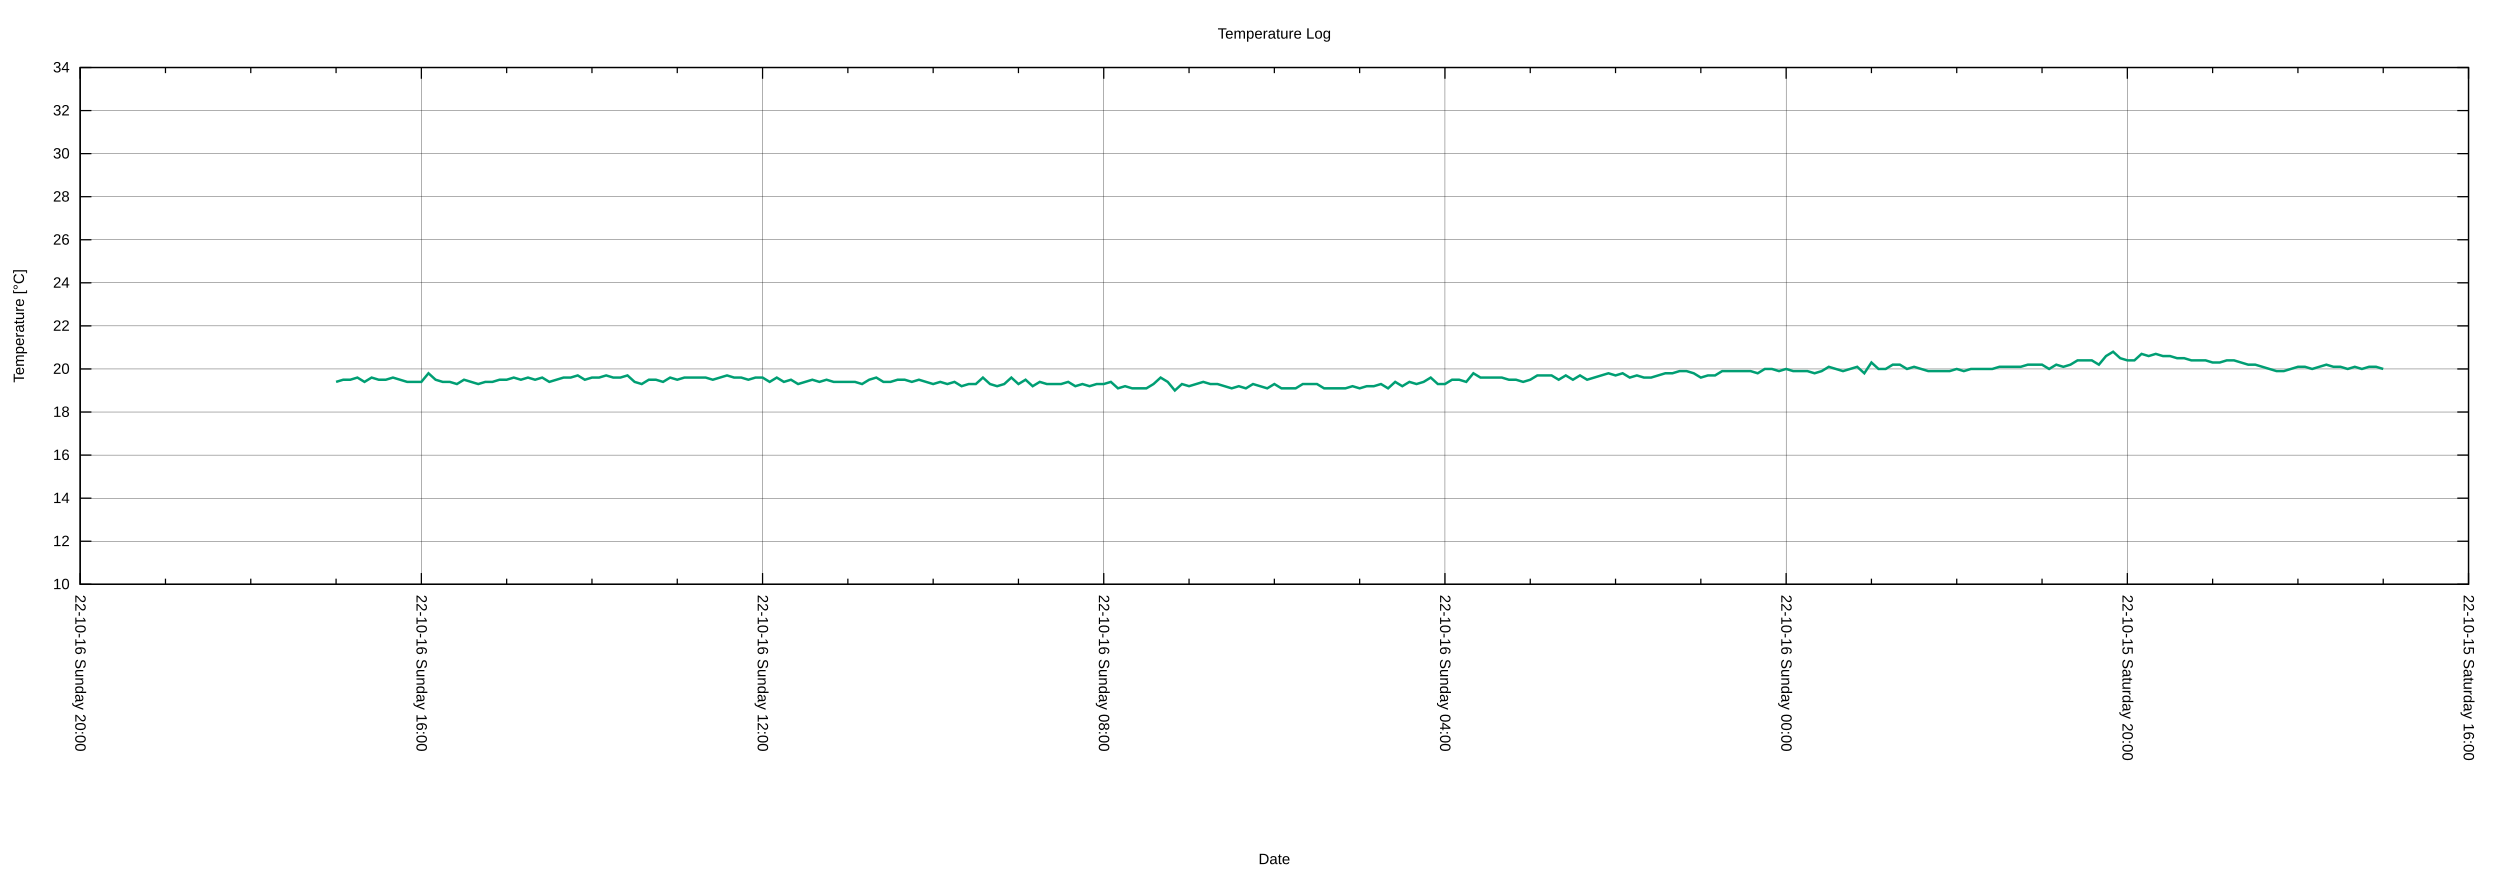
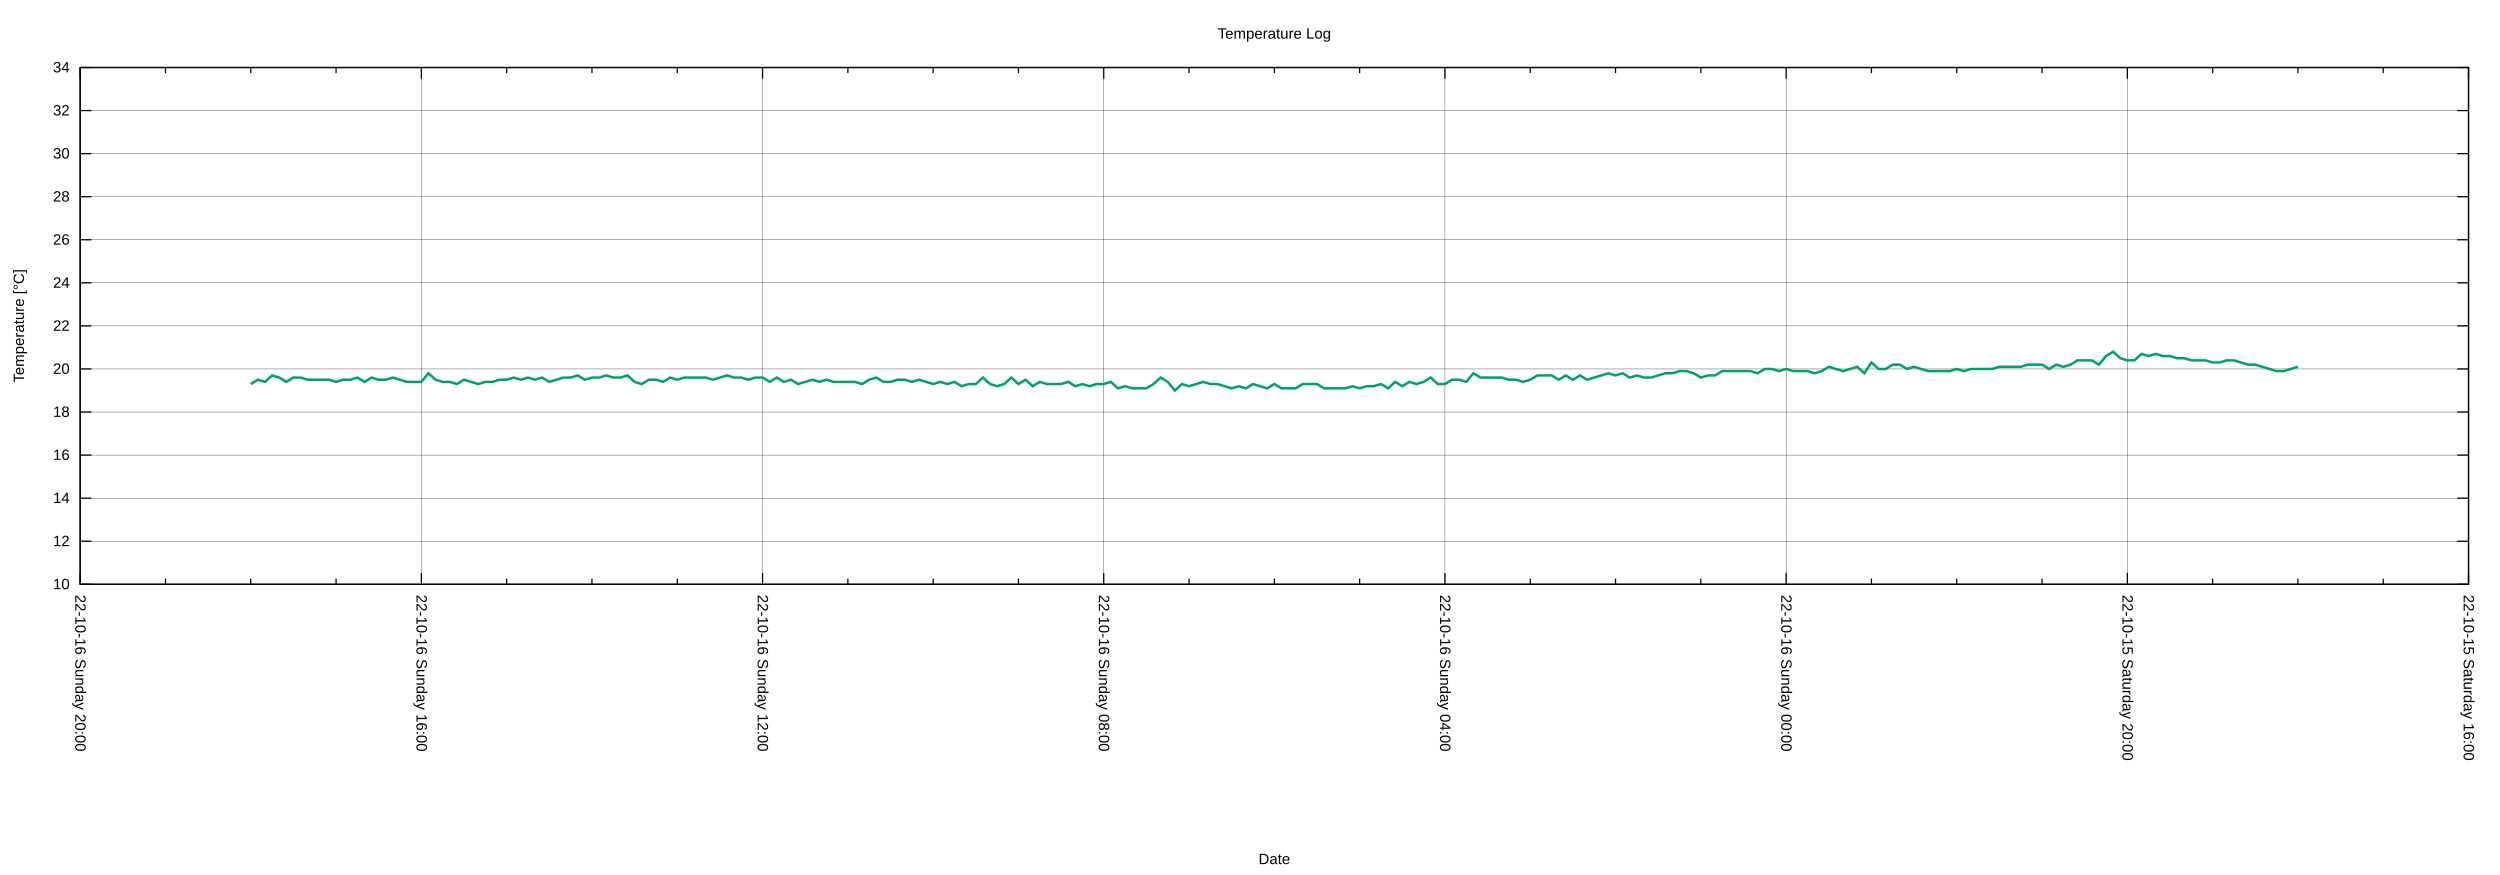
<svg xmlns="http://www.w3.org/2000/svg" xmlns:xlink="http://www.w3.org/1999/xlink" width="2000" height="700" viewBox="0 0 2000 700">
  <g id="gnuplot_canvas">
    <rect x="0" y="0" width="2000" height="700" fill="none" />
    <defs>
      <circle id="gpDot" r="0.5" stroke-width="0.5" stroke="currentColor" />
      <path id="gpPt0" stroke-width="0.222" stroke="currentColor" d="M-1,0 h2 M0,-1 v2" />
      <path id="gpPt1" stroke-width="0.222" stroke="currentColor" d="M-1,-1 L1,1 M1,-1 L-1,1" />
      <path id="gpPt2" stroke-width="0.222" stroke="currentColor" d="M-1,0 L1,0 M0,-1 L0,1 M-1,-1 L1,1 M-1,1 L1,-1" />
      <rect id="gpPt3" stroke-width="0.222" stroke="currentColor" x="-1" y="-1" width="2" height="2" />
      <rect id="gpPt4" stroke-width="0.222" stroke="currentColor" fill="currentColor" x="-1" y="-1" width="2" height="2" />
      <circle id="gpPt5" stroke-width="0.222" stroke="currentColor" cx="0" cy="0" r="1" />
      <use xlink:href="#gpPt5" id="gpPt6" fill="currentColor" stroke="none" />
      <path id="gpPt7" stroke-width="0.222" stroke="currentColor" d="M0,-1.33 L-1.33,0.67 L1.33,0.67 z" />
      <use xlink:href="#gpPt7" id="gpPt8" fill="currentColor" stroke="none" />
      <use xlink:href="#gpPt7" id="gpPt9" stroke="currentColor" transform="rotate(180)" />
      <use xlink:href="#gpPt9" id="gpPt10" fill="currentColor" stroke="none" />
      <use xlink:href="#gpPt3" id="gpPt11" stroke="currentColor" transform="rotate(45)" />
      <use xlink:href="#gpPt11" id="gpPt12" fill="currentColor" stroke="none" />
      <path id="gpPt13" stroke-width="0.222" stroke="currentColor" d="M0,1.330 L1.265,0.411 L0.782,-1.067 L-0.782,-1.076 L-1.265,0.411 z" />
      <use xlink:href="#gpPt13" id="gpPt14" fill="currentColor" stroke="none" />
      <filter id="textbox" filterUnits="objectBoundingBox" x="0" y="0" height="1" width="1">
        <feFlood flood-color="white" flood-opacity="1" result="bgnd" />
        <feComposite in="SourceGraphic" in2="bgnd" operator="atop" />
      </filter>
      <filter id="greybox" filterUnits="objectBoundingBox" x="0" y="0" height="1" width="1">
        <feFlood flood-color="lightgrey" flood-opacity="1" result="grey" />
        <feComposite in="SourceGraphic" in2="grey" operator="atop" />
      </filter>
    </defs>
    <g fill="none" color="white" stroke="currentColor" stroke-width="1.00" stroke-linecap="butt" stroke-linejoin="miter">
</g>
    <g fill="none" color="black" stroke="currentColor" stroke-width="1.00" stroke-linecap="butt" stroke-linejoin="miter">
</g>
    <g fill="none" color="black" stroke="black" stroke-width="0.25" stroke-linecap="butt" stroke-linejoin="miter">
</g>
    <g fill="none" color="black" stroke="currentColor" stroke-width="0.25" stroke-linecap="butt" stroke-linejoin="miter">
      <path stroke="black" class="gridline" d="M64.14,467.43 L1974.82,467.43  " />
    </g>
    <g fill="none" color="black" stroke="black" stroke-width="1.00" stroke-linecap="butt" stroke-linejoin="miter">
</g>
    <g fill="none" color="black" stroke="currentColor" stroke-width="1.00" stroke-linecap="butt" stroke-linejoin="miter">
      <path stroke="black" d="M64.14,467.43 L73.14,467.43 M1974.82,467.43 L1965.82,467.43  " />
      <g transform="translate(55.75,471.33)" stroke="none" fill="black" font-family="Arial" font-size="12.00" text-anchor="end">
        <text>
          <tspan font-family="Arial"> 10</tspan>
        </text>
      </g>
    </g>
    <g fill="none" color="black" stroke="currentColor" stroke-width="1.00" stroke-linecap="butt" stroke-linejoin="miter">
</g>
    <g fill="none" color="black" stroke="black" stroke-width="0.25" stroke-linecap="butt" stroke-linejoin="miter">
</g>
    <g fill="none" color="black" stroke="currentColor" stroke-width="0.25" stroke-linecap="butt" stroke-linejoin="miter">
      <path stroke="black" class="gridline" d="M64.14,432.98 L1974.82,432.98  " />
    </g>
    <g fill="none" color="black" stroke="black" stroke-width="1.00" stroke-linecap="butt" stroke-linejoin="miter">
</g>
    <g fill="none" color="black" stroke="currentColor" stroke-width="1.00" stroke-linecap="butt" stroke-linejoin="miter">
      <path stroke="black" d="M64.14,432.98 L73.14,432.98 M1974.82,432.98 L1965.82,432.98  " />
      <g transform="translate(55.75,436.88)" stroke="none" fill="black" font-family="Arial" font-size="12.00" text-anchor="end">
        <text>
          <tspan font-family="Arial"> 12</tspan>
        </text>
      </g>
    </g>
    <g fill="none" color="black" stroke="currentColor" stroke-width="1.00" stroke-linecap="butt" stroke-linejoin="miter">
</g>
    <g fill="none" color="black" stroke="black" stroke-width="0.25" stroke-linecap="butt" stroke-linejoin="miter">
</g>
    <g fill="none" color="black" stroke="currentColor" stroke-width="0.25" stroke-linecap="butt" stroke-linejoin="miter">
      <path stroke="black" class="gridline" d="M64.14,398.53 L1974.82,398.53  " />
    </g>
    <g fill="none" color="black" stroke="black" stroke-width="1.00" stroke-linecap="butt" stroke-linejoin="miter">
</g>
    <g fill="none" color="black" stroke="currentColor" stroke-width="1.00" stroke-linecap="butt" stroke-linejoin="miter">
      <path stroke="black" d="M64.14,398.53 L73.14,398.53 M1974.82,398.53 L1965.82,398.53  " />
      <g transform="translate(55.75,402.43)" stroke="none" fill="black" font-family="Arial" font-size="12.00" text-anchor="end">
        <text>
          <tspan font-family="Arial"> 14</tspan>
        </text>
      </g>
    </g>
    <g fill="none" color="black" stroke="currentColor" stroke-width="1.00" stroke-linecap="butt" stroke-linejoin="miter">
</g>
    <g fill="none" color="black" stroke="black" stroke-width="0.25" stroke-linecap="butt" stroke-linejoin="miter">
</g>
    <g fill="none" color="black" stroke="currentColor" stroke-width="0.25" stroke-linecap="butt" stroke-linejoin="miter">
      <path stroke="black" class="gridline" d="M64.14,364.07 L1974.82,364.07  " />
    </g>
    <g fill="none" color="black" stroke="black" stroke-width="1.00" stroke-linecap="butt" stroke-linejoin="miter">
</g>
    <g fill="none" color="black" stroke="currentColor" stroke-width="1.00" stroke-linecap="butt" stroke-linejoin="miter">
      <path stroke="black" d="M64.14,364.07 L73.14,364.07 M1974.82,364.07 L1965.82,364.07  " />
      <g transform="translate(55.75,367.97)" stroke="none" fill="black" font-family="Arial" font-size="12.00" text-anchor="end">
        <text>
          <tspan font-family="Arial"> 16</tspan>
        </text>
      </g>
    </g>
    <g fill="none" color="black" stroke="currentColor" stroke-width="1.00" stroke-linecap="butt" stroke-linejoin="miter">
</g>
    <g fill="none" color="black" stroke="black" stroke-width="0.25" stroke-linecap="butt" stroke-linejoin="miter">
</g>
    <g fill="none" color="black" stroke="currentColor" stroke-width="0.25" stroke-linecap="butt" stroke-linejoin="miter">
      <path stroke="black" class="gridline" d="M64.14,329.62 L1974.82,329.62  " />
    </g>
    <g fill="none" color="black" stroke="black" stroke-width="1.00" stroke-linecap="butt" stroke-linejoin="miter">
</g>
    <g fill="none" color="black" stroke="currentColor" stroke-width="1.00" stroke-linecap="butt" stroke-linejoin="miter">
      <path stroke="black" d="M64.14,329.62 L73.14,329.62 M1974.82,329.62 L1965.82,329.62  " />
      <g transform="translate(55.75,333.52)" stroke="none" fill="black" font-family="Arial" font-size="12.00" text-anchor="end">
        <text>
          <tspan font-family="Arial"> 18</tspan>
        </text>
      </g>
    </g>
    <g fill="none" color="black" stroke="currentColor" stroke-width="1.00" stroke-linecap="butt" stroke-linejoin="miter">
</g>
    <g fill="none" color="black" stroke="black" stroke-width="0.25" stroke-linecap="butt" stroke-linejoin="miter">
</g>
    <g fill="none" color="black" stroke="currentColor" stroke-width="0.25" stroke-linecap="butt" stroke-linejoin="miter">
      <path stroke="black" class="gridline" d="M64.14,295.17 L1974.82,295.17  " />
    </g>
    <g fill="none" color="black" stroke="black" stroke-width="1.00" stroke-linecap="butt" stroke-linejoin="miter">
</g>
    <g fill="none" color="black" stroke="currentColor" stroke-width="1.00" stroke-linecap="butt" stroke-linejoin="miter">
      <path stroke="black" d="M64.14,295.17 L73.14,295.17 M1974.82,295.17 L1965.82,295.17  " />
      <g transform="translate(55.75,299.07)" stroke="none" fill="black" font-family="Arial" font-size="12.00" text-anchor="end">
        <text>
          <tspan font-family="Arial"> 20</tspan>
        </text>
      </g>
    </g>
    <g fill="none" color="black" stroke="currentColor" stroke-width="1.00" stroke-linecap="butt" stroke-linejoin="miter">
</g>
    <g fill="none" color="black" stroke="black" stroke-width="0.25" stroke-linecap="butt" stroke-linejoin="miter">
</g>
    <g fill="none" color="black" stroke="currentColor" stroke-width="0.25" stroke-linecap="butt" stroke-linejoin="miter">
      <path stroke="black" class="gridline" d="M64.14,260.72 L1974.82,260.72  " />
    </g>
    <g fill="none" color="black" stroke="black" stroke-width="1.00" stroke-linecap="butt" stroke-linejoin="miter">
</g>
    <g fill="none" color="black" stroke="currentColor" stroke-width="1.00" stroke-linecap="butt" stroke-linejoin="miter">
      <path stroke="black" d="M64.14,260.72 L73.14,260.72 M1974.82,260.72 L1965.82,260.72  " />
      <g transform="translate(55.75,264.62)" stroke="none" fill="black" font-family="Arial" font-size="12.00" text-anchor="end">
        <text>
          <tspan font-family="Arial"> 22</tspan>
        </text>
      </g>
    </g>
    <g fill="none" color="black" stroke="currentColor" stroke-width="1.00" stroke-linecap="butt" stroke-linejoin="miter">
</g>
    <g fill="none" color="black" stroke="black" stroke-width="0.25" stroke-linecap="butt" stroke-linejoin="miter">
</g>
    <g fill="none" color="black" stroke="currentColor" stroke-width="0.25" stroke-linecap="butt" stroke-linejoin="miter">
      <path stroke="black" class="gridline" d="M64.14,226.27 L1974.82,226.27  " />
    </g>
    <g fill="none" color="black" stroke="black" stroke-width="1.00" stroke-linecap="butt" stroke-linejoin="miter">
</g>
    <g fill="none" color="black" stroke="currentColor" stroke-width="1.00" stroke-linecap="butt" stroke-linejoin="miter">
      <path stroke="black" d="M64.14,226.27 L73.14,226.27 M1974.82,226.27 L1965.82,226.27  " />
      <g transform="translate(55.75,230.17)" stroke="none" fill="black" font-family="Arial" font-size="12.00" text-anchor="end">
        <text>
          <tspan font-family="Arial"> 24</tspan>
        </text>
      </g>
    </g>
    <g fill="none" color="black" stroke="currentColor" stroke-width="1.00" stroke-linecap="butt" stroke-linejoin="miter">
</g>
    <g fill="none" color="black" stroke="black" stroke-width="0.25" stroke-linecap="butt" stroke-linejoin="miter">
</g>
    <g fill="none" color="black" stroke="currentColor" stroke-width="0.25" stroke-linecap="butt" stroke-linejoin="miter">
      <path stroke="black" class="gridline" d="M64.14,191.82 L1974.82,191.82  " />
    </g>
    <g fill="none" color="black" stroke="black" stroke-width="1.00" stroke-linecap="butt" stroke-linejoin="miter">
</g>
    <g fill="none" color="black" stroke="currentColor" stroke-width="1.00" stroke-linecap="butt" stroke-linejoin="miter">
      <path stroke="black" d="M64.14,191.82 L73.14,191.82 M1974.82,191.82 L1965.82,191.82  " />
      <g transform="translate(55.75,195.72)" stroke="none" fill="black" font-family="Arial" font-size="12.00" text-anchor="end">
        <text>
          <tspan font-family="Arial"> 26</tspan>
        </text>
      </g>
    </g>
    <g fill="none" color="black" stroke="currentColor" stroke-width="1.00" stroke-linecap="butt" stroke-linejoin="miter">
</g>
    <g fill="none" color="black" stroke="black" stroke-width="0.25" stroke-linecap="butt" stroke-linejoin="miter">
</g>
    <g fill="none" color="black" stroke="currentColor" stroke-width="0.25" stroke-linecap="butt" stroke-linejoin="miter">
      <path stroke="black" class="gridline" d="M64.14,157.36 L1974.82,157.36  " />
    </g>
    <g fill="none" color="black" stroke="black" stroke-width="1.00" stroke-linecap="butt" stroke-linejoin="miter">
</g>
    <g fill="none" color="black" stroke="currentColor" stroke-width="1.00" stroke-linecap="butt" stroke-linejoin="miter">
      <path stroke="black" d="M64.14,157.36 L73.14,157.36 M1974.82,157.36 L1965.82,157.36  " />
      <g transform="translate(55.75,161.26)" stroke="none" fill="black" font-family="Arial" font-size="12.00" text-anchor="end">
        <text>
          <tspan font-family="Arial"> 28</tspan>
        </text>
      </g>
    </g>
    <g fill="none" color="black" stroke="currentColor" stroke-width="1.00" stroke-linecap="butt" stroke-linejoin="miter">
</g>
    <g fill="none" color="black" stroke="black" stroke-width="0.25" stroke-linecap="butt" stroke-linejoin="miter">
</g>
    <g fill="none" color="black" stroke="currentColor" stroke-width="0.25" stroke-linecap="butt" stroke-linejoin="miter">
      <path stroke="black" class="gridline" d="M64.14,122.91 L1974.82,122.91  " />
    </g>
    <g fill="none" color="black" stroke="black" stroke-width="1.00" stroke-linecap="butt" stroke-linejoin="miter">
</g>
    <g fill="none" color="black" stroke="currentColor" stroke-width="1.00" stroke-linecap="butt" stroke-linejoin="miter">
      <path stroke="black" d="M64.14,122.91 L73.14,122.91 M1974.82,122.91 L1965.82,122.91  " />
      <g transform="translate(55.75,126.81)" stroke="none" fill="black" font-family="Arial" font-size="12.00" text-anchor="end">
        <text>
          <tspan font-family="Arial"> 30</tspan>
        </text>
      </g>
    </g>
    <g fill="none" color="black" stroke="currentColor" stroke-width="1.00" stroke-linecap="butt" stroke-linejoin="miter">
</g>
    <g fill="none" color="black" stroke="black" stroke-width="0.25" stroke-linecap="butt" stroke-linejoin="miter">
</g>
    <g fill="none" color="black" stroke="currentColor" stroke-width="0.25" stroke-linecap="butt" stroke-linejoin="miter">
      <path stroke="black" class="gridline" d="M64.14,88.46 L1974.82,88.46  " />
    </g>
    <g fill="none" color="black" stroke="black" stroke-width="1.00" stroke-linecap="butt" stroke-linejoin="miter">
</g>
    <g fill="none" color="black" stroke="currentColor" stroke-width="1.00" stroke-linecap="butt" stroke-linejoin="miter">
      <path stroke="black" d="M64.14,88.46 L73.14,88.46 M1974.82,88.46 L1965.82,88.46  " />
      <g transform="translate(55.75,92.36)" stroke="none" fill="black" font-family="Arial" font-size="12.00" text-anchor="end">
        <text>
          <tspan font-family="Arial"> 32</tspan>
        </text>
      </g>
    </g>
    <g fill="none" color="black" stroke="currentColor" stroke-width="1.00" stroke-linecap="butt" stroke-linejoin="miter">
</g>
    <g fill="none" color="black" stroke="black" stroke-width="0.25" stroke-linecap="butt" stroke-linejoin="miter">
</g>
    <g fill="none" color="black" stroke="currentColor" stroke-width="0.25" stroke-linecap="butt" stroke-linejoin="miter">
      <path stroke="black" class="gridline" d="M64.14,54.01 L1974.82,54.01  " />
    </g>
    <g fill="none" color="black" stroke="black" stroke-width="1.00" stroke-linecap="butt" stroke-linejoin="miter">
</g>
    <g fill="none" color="black" stroke="currentColor" stroke-width="1.00" stroke-linecap="butt" stroke-linejoin="miter">
      <path stroke="black" d="M64.14,54.01 L73.14,54.01 M1974.82,54.01 L1965.82,54.01  " />
      <g transform="translate(55.75,57.91)" stroke="none" fill="black" font-family="Arial" font-size="12.00" text-anchor="end">
        <text>
          <tspan font-family="Arial"> 34</tspan>
        </text>
      </g>
    </g>
    <g fill="none" color="black" stroke="currentColor" stroke-width="1.00" stroke-linecap="butt" stroke-linejoin="miter">
</g>
    <g fill="none" color="black" stroke="black" stroke-width="0.25" stroke-linecap="butt" stroke-linejoin="miter">
</g>
    <g fill="none" color="black" stroke="currentColor" stroke-width="0.25" stroke-linecap="butt" stroke-linejoin="miter">
      <path stroke="black" class="gridline" d="M1974.82,467.43 L1974.82,54.01  " />
    </g>
    <g fill="none" color="black" stroke="black" stroke-width="1.00" stroke-linecap="butt" stroke-linejoin="miter">
</g>
    <g fill="none" color="black" stroke="currentColor" stroke-width="1.00" stroke-linecap="butt" stroke-linejoin="miter">
      <path stroke="black" d="M1974.82,467.43 L1974.82,458.43 M1974.82,54.01 L1974.82,63.01  " />
      <g transform="translate(1970.92,475.82) rotate(90)" stroke="none" fill="black" font-family="Arial" font-size="12.00" text-anchor="start">
        <text>
          <tspan font-family="Arial">22-10-15 Saturday 16:00</tspan>
        </text>
      </g>
    </g>
    <g fill="none" color="black" stroke="currentColor" stroke-width="1.00" stroke-linecap="butt" stroke-linejoin="miter">
      <path stroke="black" d="M1906.58,467.43 L1906.58,462.93 M1906.58,54.01 L1906.58,58.51 M1838.34,467.43 L1838.34,462.93 M1838.34,54.01 L1838.34,58.51   M1770.10,467.43 L1770.10,462.93 M1770.10,54.01 L1770.10,58.51  " />
    </g>
    <g fill="none" color="black" stroke="black" stroke-width="0.25" stroke-linecap="butt" stroke-linejoin="miter">
</g>
    <g fill="none" color="black" stroke="currentColor" stroke-width="0.25" stroke-linecap="butt" stroke-linejoin="miter">
      <path stroke="black" class="gridline" d="M1701.87,467.43 L1701.87,54.01  " />
    </g>
    <g fill="none" color="black" stroke="black" stroke-width="1.00" stroke-linecap="butt" stroke-linejoin="miter">
</g>
    <g fill="none" color="black" stroke="currentColor" stroke-width="1.00" stroke-linecap="butt" stroke-linejoin="miter">
      <path stroke="black" d="M1701.87,467.43 L1701.87,458.43 M1701.87,54.01 L1701.87,63.01  " />
      <g transform="translate(1697.97,475.82) rotate(90)" stroke="none" fill="black" font-family="Arial" font-size="12.00" text-anchor="start">
        <text>
          <tspan font-family="Arial">22-10-15 Saturday 20:00</tspan>
        </text>
      </g>
    </g>
    <g fill="none" color="black" stroke="currentColor" stroke-width="1.00" stroke-linecap="butt" stroke-linejoin="miter">
      <path stroke="black" d="M1633.63,467.43 L1633.63,462.93 M1633.63,54.01 L1633.63,58.51 M1565.39,467.43 L1565.39,462.93 M1565.39,54.01 L1565.39,58.51   M1497.15,467.43 L1497.15,462.93 M1497.15,54.01 L1497.15,58.51  " />
    </g>
    <g fill="none" color="black" stroke="black" stroke-width="0.25" stroke-linecap="butt" stroke-linejoin="miter">
</g>
    <g fill="none" color="black" stroke="currentColor" stroke-width="0.25" stroke-linecap="butt" stroke-linejoin="miter">
      <path stroke="black" class="gridline" d="M1428.91,467.43 L1428.91,54.01  " />
    </g>
    <g fill="none" color="black" stroke="black" stroke-width="1.00" stroke-linecap="butt" stroke-linejoin="miter">
</g>
    <g fill="none" color="black" stroke="currentColor" stroke-width="1.00" stroke-linecap="butt" stroke-linejoin="miter">
      <path stroke="black" d="M1428.91,467.43 L1428.91,458.43 M1428.91,54.01 L1428.91,63.01  " />
      <g transform="translate(1425.01,475.82) rotate(90)" stroke="none" fill="black" font-family="Arial" font-size="12.00" text-anchor="start">
        <text>
          <tspan font-family="Arial">22-10-16 Sunday 00:00</tspan>
        </text>
      </g>
    </g>
    <g fill="none" color="black" stroke="currentColor" stroke-width="1.00" stroke-linecap="butt" stroke-linejoin="miter">
      <path stroke="black" d="M1360.67,467.43 L1360.67,462.93 M1360.67,54.01 L1360.67,58.51 M1292.43,467.43 L1292.43,462.93 M1292.43,54.01 L1292.43,58.51   M1224.20,467.43 L1224.20,462.93 M1224.20,54.01 L1224.20,58.51  " />
    </g>
    <g fill="none" color="black" stroke="black" stroke-width="0.25" stroke-linecap="butt" stroke-linejoin="miter">
</g>
    <g fill="none" color="black" stroke="currentColor" stroke-width="0.25" stroke-linecap="butt" stroke-linejoin="miter">
      <path stroke="black" class="gridline" d="M1155.96,467.43 L1155.96,54.01  " />
    </g>
    <g fill="none" color="black" stroke="black" stroke-width="1.00" stroke-linecap="butt" stroke-linejoin="miter">
</g>
    <g fill="none" color="black" stroke="currentColor" stroke-width="1.00" stroke-linecap="butt" stroke-linejoin="miter">
      <path stroke="black" d="M1155.96,467.43 L1155.96,458.43 M1155.96,54.01 L1155.96,63.01  " />
      <g transform="translate(1152.06,475.82) rotate(90)" stroke="none" fill="black" font-family="Arial" font-size="12.00" text-anchor="start">
        <text>
          <tspan font-family="Arial">22-10-16 Sunday 04:00</tspan>
        </text>
      </g>
    </g>
    <g fill="none" color="black" stroke="currentColor" stroke-width="1.00" stroke-linecap="butt" stroke-linejoin="miter">
      <path stroke="black" d="M1087.72,467.43 L1087.72,462.93 M1087.72,54.01 L1087.72,58.51 M1019.48,467.43 L1019.48,462.93 M1019.48,54.01 L1019.48,58.51   M951.24,467.43 L951.24,462.93 M951.24,54.01 L951.24,58.51  " />
    </g>
    <g fill="none" color="black" stroke="black" stroke-width="0.25" stroke-linecap="butt" stroke-linejoin="miter">
</g>
    <g fill="none" color="black" stroke="currentColor" stroke-width="0.25" stroke-linecap="butt" stroke-linejoin="miter">
      <path stroke="black" class="gridline" d="M883.00,467.43 L883.00,54.01  " />
    </g>
    <g fill="none" color="black" stroke="black" stroke-width="1.00" stroke-linecap="butt" stroke-linejoin="miter">
</g>
    <g fill="none" color="black" stroke="currentColor" stroke-width="1.00" stroke-linecap="butt" stroke-linejoin="miter">
      <path stroke="black" d="M883.00,467.43 L883.00,458.43 M883.00,54.01 L883.00,63.01  " />
      <g transform="translate(879.10,475.82) rotate(90)" stroke="none" fill="black" font-family="Arial" font-size="12.00" text-anchor="start">
        <text>
          <tspan font-family="Arial">22-10-16 Sunday 08:00</tspan>
        </text>
      </g>
    </g>
    <g fill="none" color="black" stroke="currentColor" stroke-width="1.00" stroke-linecap="butt" stroke-linejoin="miter">
      <path stroke="black" d="M814.76,467.43 L814.76,462.93 M814.76,54.01 L814.76,58.51 M746.53,467.43 L746.53,462.93 M746.53,54.01 L746.53,58.51   M678.29,467.43 L678.29,462.93 M678.29,54.01 L678.29,58.51  " />
    </g>
    <g fill="none" color="black" stroke="black" stroke-width="0.25" stroke-linecap="butt" stroke-linejoin="miter">
</g>
    <g fill="none" color="black" stroke="currentColor" stroke-width="0.25" stroke-linecap="butt" stroke-linejoin="miter">
      <path stroke="black" class="gridline" d="M610.05,467.43 L610.05,54.01  " />
    </g>
    <g fill="none" color="black" stroke="black" stroke-width="1.00" stroke-linecap="butt" stroke-linejoin="miter">
</g>
    <g fill="none" color="black" stroke="currentColor" stroke-width="1.00" stroke-linecap="butt" stroke-linejoin="miter">
      <path stroke="black" d="M610.05,467.43 L610.05,458.43 M610.05,54.01 L610.05,63.01  " />
      <g transform="translate(606.15,475.82) rotate(90)" stroke="none" fill="black" font-family="Arial" font-size="12.00" text-anchor="start">
        <text>
          <tspan font-family="Arial">22-10-16 Sunday 12:00</tspan>
        </text>
      </g>
    </g>
    <g fill="none" color="black" stroke="currentColor" stroke-width="1.00" stroke-linecap="butt" stroke-linejoin="miter">
      <path stroke="black" d="M541.81,467.43 L541.81,462.93 M541.81,54.01 L541.81,58.51 M473.57,467.43 L473.57,462.93 M473.57,54.01 L473.57,58.51   M405.33,467.43 L405.33,462.93 M405.33,54.01 L405.33,58.51  " />
    </g>
    <g fill="none" color="black" stroke="black" stroke-width="0.25" stroke-linecap="butt" stroke-linejoin="miter">
</g>
    <g fill="none" color="black" stroke="currentColor" stroke-width="0.25" stroke-linecap="butt" stroke-linejoin="miter">
      <path stroke="black" class="gridline" d="M337.09,467.43 L337.09,54.01  " />
    </g>
    <g fill="none" color="black" stroke="black" stroke-width="1.00" stroke-linecap="butt" stroke-linejoin="miter">
</g>
    <g fill="none" color="black" stroke="currentColor" stroke-width="1.00" stroke-linecap="butt" stroke-linejoin="miter">
      <path stroke="black" d="M337.09,467.43 L337.09,458.43 M337.09,54.01 L337.09,63.01  " />
      <g transform="translate(333.19,475.82) rotate(90)" stroke="none" fill="black" font-family="Arial" font-size="12.00" text-anchor="start">
        <text>
          <tspan font-family="Arial">22-10-16 Sunday 16:00</tspan>
        </text>
      </g>
    </g>
    <g fill="none" color="black" stroke="currentColor" stroke-width="1.00" stroke-linecap="butt" stroke-linejoin="miter">
      <path stroke="black" d="M268.86,467.43 L268.86,462.93 M268.86,54.01 L268.86,58.51 M200.62,467.43 L200.62,462.93 M200.62,54.01 L200.62,58.51   M132.38,467.43 L132.38,462.93 M132.38,54.01 L132.38,58.51  " />
    </g>
    <g fill="none" color="black" stroke="black" stroke-width="0.25" stroke-linecap="butt" stroke-linejoin="miter">
</g>
    <g fill="none" color="black" stroke="currentColor" stroke-width="0.25" stroke-linecap="butt" stroke-linejoin="miter">
      <path stroke="black" class="gridline" d="M64.14,467.43 L64.14,54.01  " />
    </g>
    <g fill="none" color="black" stroke="black" stroke-width="1.00" stroke-linecap="butt" stroke-linejoin="miter">
</g>
    <g fill="none" color="black" stroke="currentColor" stroke-width="1.00" stroke-linecap="butt" stroke-linejoin="miter">
      <path stroke="black" d="M64.14,467.43 L64.14,458.43 M64.14,54.01 L64.14,63.01  " />
      <g transform="translate(60.24,475.82) rotate(90)" stroke="none" fill="black" font-family="Arial" font-size="12.00" text-anchor="start">
        <text>
          <tspan font-family="Arial">22-10-16 Sunday 20:00</tspan>
        </text>
      </g>
    </g>
    <g fill="none" color="black" stroke="currentColor" stroke-width="1.00" stroke-linecap="butt" stroke-linejoin="miter">
</g>
    <g fill="none" color="black" stroke="currentColor" stroke-width="1.00" stroke-linecap="butt" stroke-linejoin="miter">
      <path stroke="black" d="M64.14,54.01 L64.14,467.43 L1974.82,467.43 L1974.82,54.01 L64.14,54.01 Z  " />
    </g>
    <g fill="none" color="black" stroke="currentColor" stroke-width="1.00" stroke-linecap="butt" stroke-linejoin="miter">
      <g transform="translate(19.18,260.72) rotate(270)" stroke="none" fill="black" font-family="Arial" font-size="12.00" text-anchor="middle">
        <text>
          <tspan font-family="Arial">Temperature [°C]</tspan>
        </text>
      </g>
    </g>
    <g fill="none" color="black" stroke="currentColor" stroke-width="1.00" stroke-linecap="butt" stroke-linejoin="miter">
      <g transform="translate(1019.48,691.30)" stroke="none" fill="black" font-family="Arial" font-size="12.00" text-anchor="middle">
        <text>
          <tspan font-family="Arial">Date</tspan>
        </text>
      </g>
    </g>
    <g fill="none" color="black" stroke="currentColor" stroke-width="1.00" stroke-linecap="butt" stroke-linejoin="miter">
</g>
    <g id="gnuplot_plot_1">
      <g fill="none" color="white" stroke="currentColor" stroke-width="2.00" stroke-linecap="butt" stroke-linejoin="miter">
</g>
      <g fill="none" color="black" stroke="currentColor" stroke-width="2.00" stroke-linecap="butt" stroke-linejoin="miter">
-         <path stroke="rgb(  0, 158, 115)" d="M268.86,305.51 L274.54,303.78 L280.23,303.78 L285.92,302.06 L291.60,305.51 L297.29,302.06 L302.98,303.78 L308.66,303.78   L314.35,302.06 L320.03,303.78 L325.72,305.51 L331.41,305.51 L337.09,305.51 L342.78,298.62 L348.47,303.78 L354.15,305.51   L359.84,305.51 L365.53,307.23 L371.21,303.78 L376.90,305.51 L382.59,307.23 L388.27,305.51 L393.96,305.51 L399.65,303.78   L405.33,303.78 L411.02,302.06 L416.71,303.78 L422.39,302.06 L428.08,303.78 L433.77,302.06 L439.45,305.51 L445.14,303.78   L450.83,302.06 L456.51,302.06 L462.20,300.34 L467.88,303.78 L473.57,302.06 L479.26,302.06 L484.94,300.34 L490.63,302.06   L496.32,302.06 L502.00,300.34 L507.69,305.51 L513.38,307.23 L519.06,303.78 L524.75,303.78 L530.44,305.51 L536.12,302.06   L541.81,303.78 L547.50,302.06 L553.18,302.06 L558.87,302.06 L564.56,302.06 L570.24,303.78 L575.93,302.06 L581.62,300.34   L587.30,302.06 L592.99,302.06 L598.68,303.78 L604.36,302.06 L610.05,302.06 L615.74,305.51 L621.42,302.06 L627.11,305.51   L632.79,303.78 L638.48,307.23 L644.17,305.51 L649.85,303.78 L655.54,305.51 L661.23,303.78 L666.91,305.51 L672.60,305.51   L678.29,305.51 L683.97,305.51 L689.66,307.23 L695.35,303.78 L701.03,302.06 L706.72,305.51 L712.41,305.51 L718.09,303.78   L723.78,303.78 L729.47,305.51 L735.15,303.78 L740.84,305.51 L746.53,307.23 L752.21,305.51 L757.90,307.23 L763.59,305.51   L769.27,308.95 L774.96,307.23 L780.65,307.23 L786.33,302.06 L792.02,307.23 L797.70,308.95 L803.39,307.23 L809.08,302.06   L814.76,307.23 L820.45,303.78 L826.14,308.95 L831.82,305.51 L837.51,307.23 L843.20,307.23 L848.88,307.23 L854.57,305.51   L860.26,308.95 L865.94,307.23 L871.63,308.95 L877.32,307.23 L883.00,307.23 L888.69,305.51 L894.38,310.67 L900.06,308.95   L905.75,310.67 L911.44,310.67 L917.12,310.67 L922.81,307.23 L928.50,302.06 L934.18,305.51 L939.87,312.40 L945.55,307.23   L951.24,308.95 L956.93,307.23 L962.61,305.51 L968.30,307.23 L973.99,307.23 L979.67,308.95 L985.36,310.67 L991.05,308.95   L996.73,310.67 L1002.42,307.23 L1008.11,308.95 L1013.79,310.67 L1019.48,307.23 L1025.17,310.67 L1030.85,310.67 L1036.54,310.67   L1042.23,307.23 L1047.91,307.23 L1053.60,307.23 L1059.29,310.67 L1064.97,310.67 L1070.66,310.67 L1076.35,310.67 L1082.03,308.95   L1087.72,310.67 L1093.41,308.95 L1099.09,308.95 L1104.78,307.23 L1110.46,310.67 L1116.15,305.51 L1121.84,308.95 L1127.52,305.51   L1133.21,307.23 L1138.90,305.51 L1144.58,302.06 L1150.27,307.23 L1155.96,307.23 L1161.64,303.78 L1167.33,303.78 L1173.02,305.51   L1178.70,298.62 L1184.39,302.06 L1190.08,302.06 L1195.76,302.06 L1201.45,302.06 L1207.14,303.78 L1212.82,303.78 L1218.51,305.51   L1224.20,303.78 L1229.88,300.34 L1235.57,300.34 L1241.26,300.34 L1246.94,303.78 L1252.63,300.34 L1258.32,303.78 L1264.00,300.34   L1269.69,303.78 L1275.37,302.06 L1281.06,300.34 L1286.75,298.62 L1292.43,300.34 L1298.12,298.62 L1303.81,302.06 L1309.49,300.34   L1315.18,302.06 L1320.87,302.06 L1326.55,300.34 L1332.24,298.62 L1337.93,298.62 L1343.61,296.89 L1349.30,296.89 L1354.99,298.62   L1360.67,302.06 L1366.36,300.34 L1372.05,300.34 L1377.73,296.89 L1383.42,296.89 L1389.11,296.89 L1394.79,296.89 L1400.48,296.89   L1406.17,298.62 L1411.85,295.17 L1417.54,295.17 L1423.22,296.89 L1428.91,295.17 L1434.60,296.89 L1440.28,296.89 L1445.97,296.89   L1451.66,298.62 L1457.34,296.89 L1463.03,293.45 L1468.72,295.17 L1474.40,296.89 L1480.09,295.17 L1485.78,293.45 L1491.46,298.62   L1497.15,290.00 L1502.84,295.17 L1508.52,295.17 L1514.21,291.73 L1519.90,291.73 L1525.58,295.17 L1531.27,293.45 L1536.96,295.17   L1542.64,296.89 L1548.33,296.89 L1554.02,296.89 L1559.70,296.89 L1565.39,295.17 L1571.08,296.89 L1576.76,295.17 L1582.45,295.17   L1588.13,295.17 L1593.82,295.17 L1599.51,293.45 L1605.19,293.45 L1610.88,293.45 L1616.57,293.45 L1622.25,291.73 L1627.94,291.73   L1633.63,291.73 L1639.31,295.17 L1645.00,291.73 L1650.69,293.45 L1656.37,291.73 L1662.06,288.28 L1667.75,288.28 L1673.43,288.28   L1679.12,291.73 L1684.81,284.84 L1690.49,281.39 L1696.18,286.56 L1701.87,288.28 L1707.55,288.28 L1713.24,283.11 L1718.93,284.84   L1724.61,283.11 L1730.30,284.84 L1735.99,284.84 L1741.67,286.56 L1747.36,286.56 L1753.04,288.28 L1758.73,288.28 L1764.42,288.28   L1770.10,290.00 L1775.79,290.00 L1781.48,288.28 L1787.16,288.28 L1792.85,290.00 L1798.54,291.73 L1804.22,291.73 L1809.91,293.45   L1815.60,295.17 L1821.28,296.89 L1826.97,296.89 L1832.66,295.17 L1838.34,293.45 L1844.03,293.45 L1849.72,295.17 L1855.40,293.45   L1861.09,291.73 L1866.78,293.45 L1872.46,293.45 L1878.15,295.17 L1883.84,293.45 L1889.52,295.17 L1895.21,293.45 L1900.89,293.45   L1906.58,295.17  " />
+         <path stroke="rgb(  0, 158, 115)" d="M200.62,307.23 L206.30,303.78 L211.99,305.51 L217.68,300.34 L223.36,302.06 L229.05,305.51 L234.74,302.06 L240.42,302.06   L246.11,303.78 L251.80,303.78 L257.48,303.78 L263.17,303.78 L268.86,305.51 L274.54,303.78 L280.23,303.78 L285.92,302.06   L291.60,305.51 L297.29,302.06 L302.98,303.78 L308.66,303.78 L314.35,302.06 L320.03,303.78 L325.72,305.51 L331.41,305.51   L337.09,305.51 L342.78,298.62 L348.47,303.78 L354.15,305.51 L359.84,305.51 L365.53,307.23 L371.21,303.78 L376.90,305.51   L382.59,307.23 L388.27,305.51 L393.96,305.51 L399.65,303.78 L405.33,303.78 L411.02,302.06 L416.71,303.78 L422.39,302.06   L428.08,303.78 L433.77,302.06 L439.45,305.51 L445.14,303.78 L450.83,302.06 L456.51,302.06 L462.20,300.34 L467.88,303.78   L473.57,302.06 L479.26,302.06 L484.94,300.34 L490.63,302.06 L496.32,302.06 L502.00,300.34 L507.69,305.51 L513.38,307.23   L519.06,303.78 L524.75,303.78 L530.44,305.51 L536.12,302.06 L541.81,303.78 L547.50,302.06 L553.18,302.06 L558.87,302.06   L564.56,302.06 L570.24,303.78 L575.93,302.06 L581.62,300.34 L587.30,302.06 L592.99,302.06 L598.68,303.78 L604.36,302.06   L610.05,302.06 L615.74,305.51 L621.42,302.06 L627.11,305.51 L632.79,303.78 L638.48,307.23 L644.17,305.51 L649.85,303.78   L655.54,305.51 L661.23,303.78 L666.91,305.51 L672.60,305.51 L678.29,305.51 L683.97,305.51 L689.66,307.23 L695.35,303.78   L701.03,302.06 L706.72,305.51 L712.41,305.51 L718.09,303.78 L723.78,303.78 L729.47,305.51 L735.15,303.78 L740.84,305.51   L746.53,307.23 L752.21,305.51 L757.90,307.23 L763.59,305.51 L769.27,308.95 L774.96,307.23 L780.65,307.23 L786.33,302.06   L792.02,307.23 L797.70,308.95 L803.39,307.23 L809.08,302.06 L814.76,307.23 L820.45,303.78 L826.14,308.95 L831.82,305.51   L837.51,307.23 L843.20,307.23 L848.88,307.23 L854.57,305.51 L860.26,308.95 L865.94,307.23 L871.63,308.95 L877.32,307.23   L883.00,307.23 L888.69,305.51 L894.38,310.67 L900.06,308.95 L905.75,310.67 L911.44,310.67 L917.12,310.67 L922.81,307.23   L928.50,302.06 L934.18,305.51 L939.87,312.40 L945.55,307.23 L951.24,308.95 L956.93,307.23 L962.61,305.51 L968.30,307.23   L973.99,307.23 L979.67,308.95 L985.36,310.67 L991.05,308.95 L996.73,310.67 L1002.42,307.23 L1008.11,308.95 L1013.79,310.67   L1019.48,307.23 L1025.17,310.67 L1030.85,310.67 L1036.54,310.67 L1042.23,307.23 L1047.91,307.23 L1053.60,307.23 L1059.29,310.67   L1064.97,310.67 L1070.66,310.67 L1076.35,310.67 L1082.03,308.95 L1087.72,310.67 L1093.41,308.95 L1099.09,308.95 L1104.78,307.23   L1110.46,310.67 L1116.15,305.51 L1121.84,308.95 L1127.52,305.51 L1133.21,307.23 L1138.90,305.51 L1144.58,302.06 L1150.27,307.23   L1155.96,307.23 L1161.64,303.78 L1167.33,303.78 L1173.02,305.51 L1178.70,298.62 L1184.39,302.06 L1190.08,302.06 L1195.76,302.06   L1201.45,302.06 L1207.14,303.78 L1212.82,303.78 L1218.51,305.51 L1224.20,303.78 L1229.88,300.34 L1235.57,300.34 L1241.26,300.34   L1246.94,303.78 L1252.63,300.34 L1258.32,303.78 L1264.00,300.34 L1269.69,303.78 L1275.37,302.06 L1281.06,300.34 L1286.75,298.62   L1292.43,300.34 L1298.12,298.62 L1303.81,302.06 L1309.49,300.34 L1315.18,302.06 L1320.87,302.06 L1326.55,300.34 L1332.24,298.62   L1337.93,298.62 L1343.61,296.89 L1349.30,296.89 L1354.99,298.62 L1360.67,302.06 L1366.36,300.34 L1372.05,300.34 L1377.73,296.89   L1383.42,296.89 L1389.11,296.89 L1394.79,296.89 L1400.48,296.89 L1406.17,298.62 L1411.85,295.17 L1417.54,295.17 L1423.22,296.89   L1428.91,295.17 L1434.60,296.89 L1440.28,296.89 L1445.97,296.89 L1451.66,298.62 L1457.34,296.89 L1463.03,293.45 L1468.72,295.17   L1474.40,296.89 L1480.09,295.17 L1485.78,293.45 L1491.46,298.62 L1497.15,290.00 L1502.84,295.17 L1508.52,295.17 L1514.21,291.73   L1519.90,291.73 L1525.58,295.17 L1531.27,293.45 L1536.96,295.17 L1542.64,296.89 L1548.33,296.89 L1554.02,296.89 L1559.70,296.89   L1565.39,295.17 L1571.08,296.89 L1576.76,295.17 L1582.45,295.17 L1588.13,295.17 L1593.82,295.17 L1599.51,293.45 L1605.19,293.45   L1610.88,293.45 L1616.57,293.45 L1622.25,291.73 L1627.94,291.73 L1633.63,291.73 L1639.31,295.17 L1645.00,291.73 L1650.69,293.45   L1656.37,291.73 L1662.06,288.28 L1667.75,288.28 L1673.43,288.28 L1679.12,291.73 L1684.81,284.84 L1690.49,281.39 L1696.18,286.56   L1701.87,288.28 L1707.55,288.28 L1713.24,283.11 L1718.93,284.84 L1724.61,283.11 L1730.30,284.84 L1735.99,284.84 L1741.67,286.56   L1747.36,286.56 L1753.04,288.28 L1758.73,288.28 L1764.42,288.28 L1770.10,290.00 L1775.79,290.00 L1781.48,288.28 L1787.16,288.28   L1792.85,290.00 L1798.54,291.73 L1804.22,291.73 L1809.91,293.45 L1815.60,295.17 L1821.28,296.89 L1826.97,296.89 L1832.66,295.17   L1838.34,293.45  " />
      </g>
    </g>
    <g fill="none" color="black" stroke="currentColor" stroke-width="2.00" stroke-linecap="butt" stroke-linejoin="miter">
</g>
    <g fill="none" color="black" stroke="black" stroke-width="1.00" stroke-linecap="butt" stroke-linejoin="miter">
</g>
    <g fill="none" color="black" stroke="currentColor" stroke-width="1.00" stroke-linecap="butt" stroke-linejoin="miter">
      <path stroke="black" d="M64.14,54.01 L64.14,467.43 L1974.82,467.43 L1974.82,54.01 L64.14,54.01 Z  " />
    </g>
    <g fill="none" color="black" stroke="currentColor" stroke-width="1.00" stroke-linecap="butt" stroke-linejoin="miter">
      <g transform="translate(1019.48,30.91)" stroke="none" fill="black" font-family="Arial" font-size="12.00" text-anchor="middle">
        <text>
          <tspan font-family="Arial">Temperature Log</tspan>
        </text>
      </g>
    </g>
    <g fill="none" color="black" stroke="currentColor" stroke-width="1.00" stroke-linecap="butt" stroke-linejoin="miter">
</g>
  </g>
</svg>
